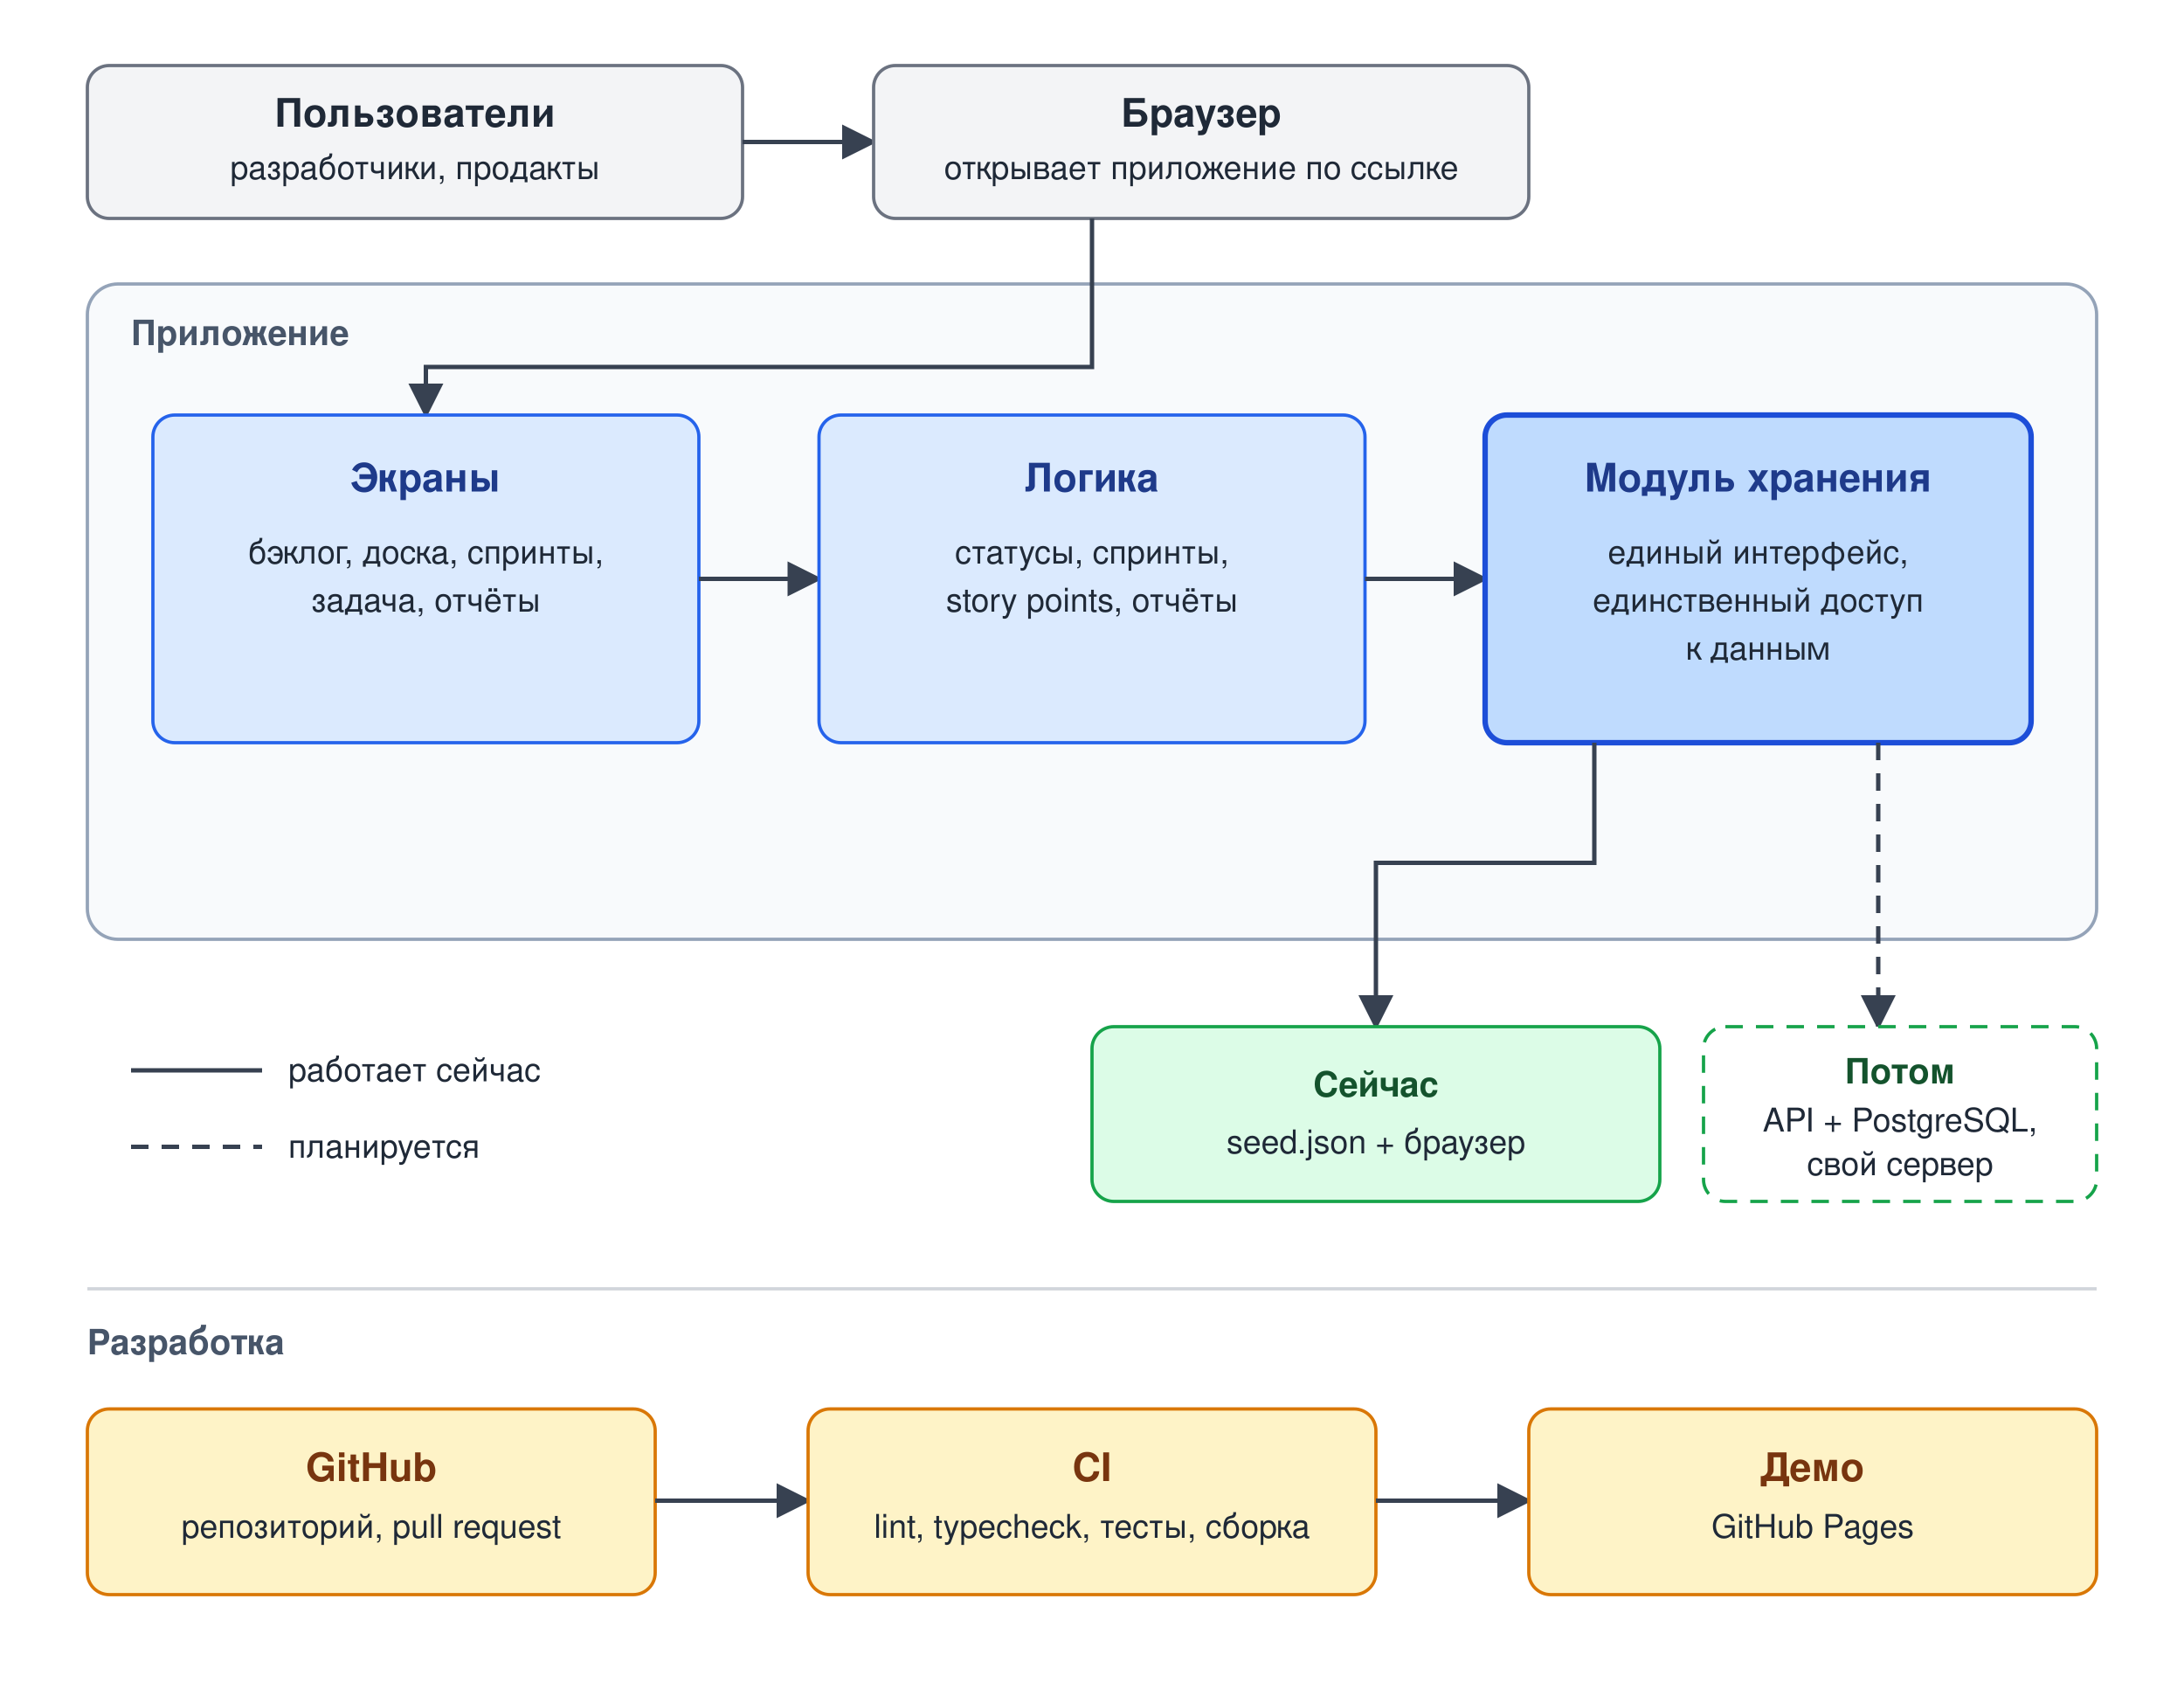
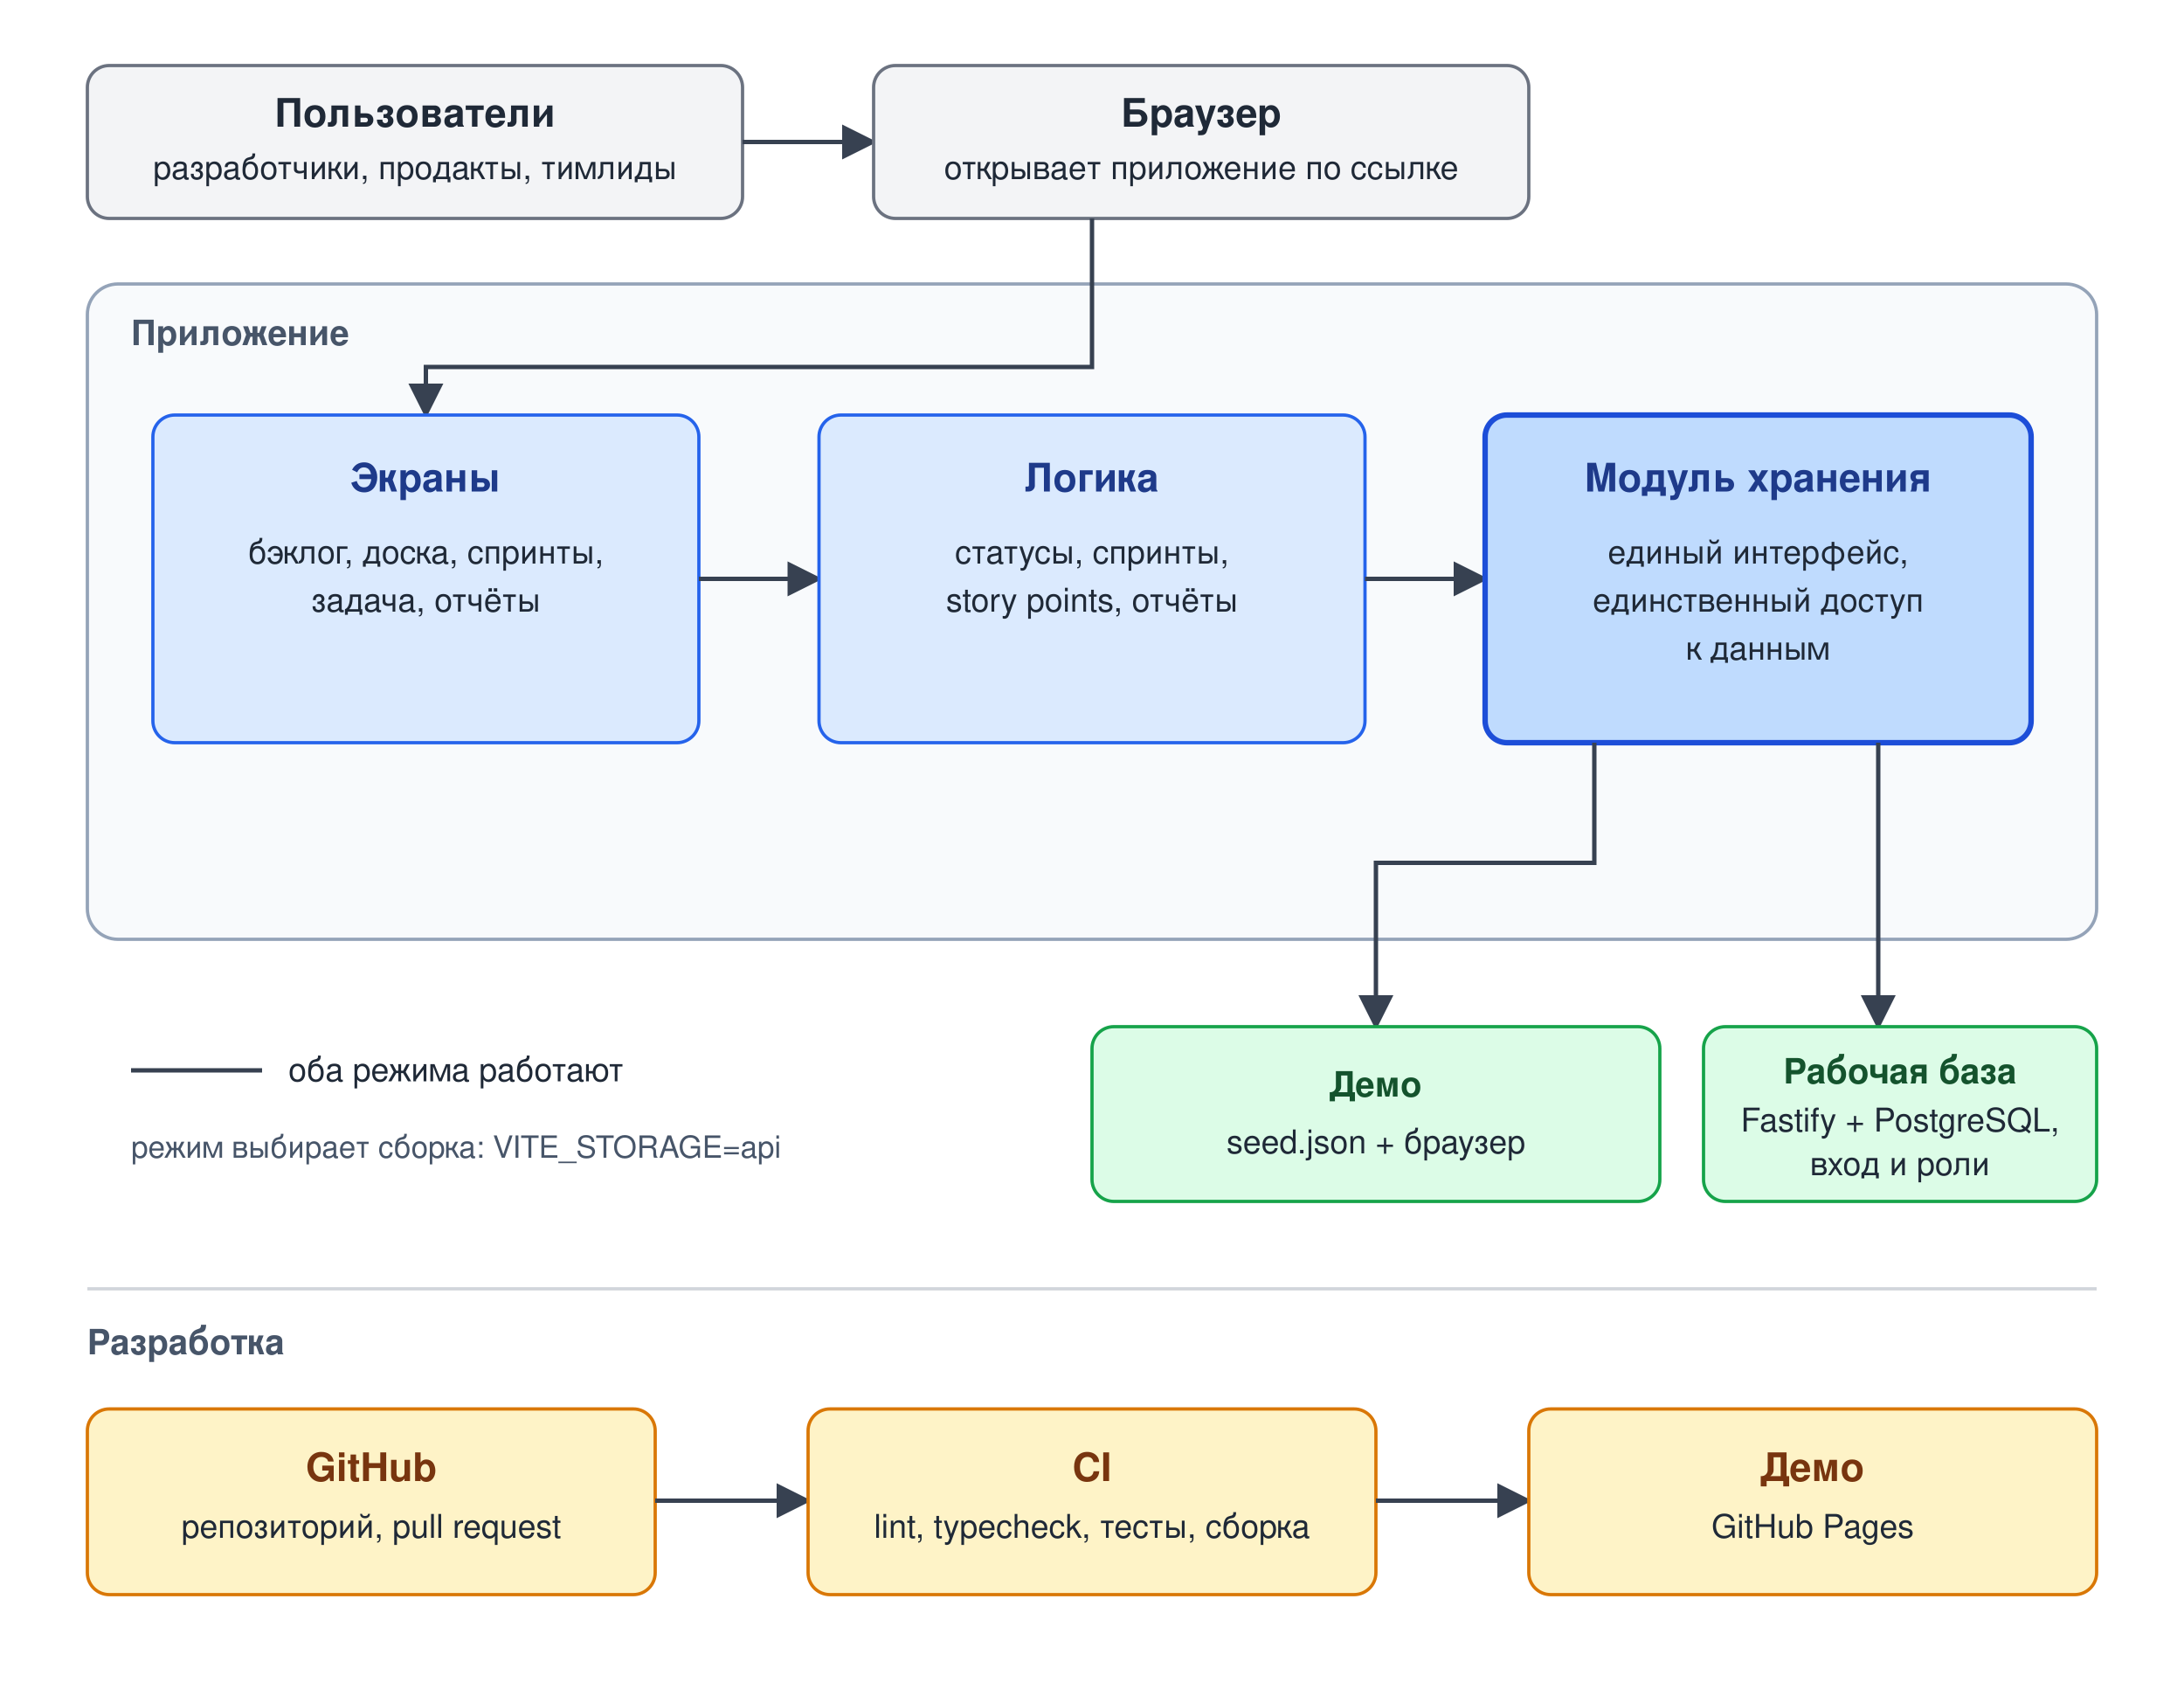
<svg xmlns="http://www.w3.org/2000/svg" width="1000" height="770" viewBox="0 0 1000 770" font-family="Helvetica, Arial, 'Segoe UI', 'DejaVu Sans', sans-serif" role="img" aria-labelledby="t d">
  <defs>
    <marker id="arr" viewBox="0 0 10 10" refX="9" refY="5" markerWidth="8" markerHeight="8" orient="auto-start-reverse">
      <path d="M0 0 L10 5 L0 10 z" fill="#374151" />
    </marker>
  </defs>
  <rect width="1000" height="770" fill="#ffffff" />
  <rect x="40" y="30" width="300" height="70" rx="10" fill="#f3f4f6" stroke="#6b7280" stroke-width="1.5" />
  <text x="190" y="58" text-anchor="middle" font-size="18" font-weight="bold" fill="#1f2937">Пользователи</text>
-   <text x="190" y="82" text-anchor="middle" font-size="15" fill="#1f2937">разработчики, продакты</text>
+   <text x="190" y="82" text-anchor="middle" font-size="15" fill="#1f2937">разработчики, продакты, тимлиды</text>
  <line x1="340" y1="65" x2="400" y2="65" stroke="#374151" stroke-width="2" marker-end="url(#arr)" />
  <rect x="400" y="30" width="300" height="70" rx="10" fill="#f3f4f6" stroke="#6b7280" stroke-width="1.5" />
  <text x="550" y="58" text-anchor="middle" font-size="18" font-weight="bold" fill="#1f2937">Браузер</text>
  <text x="550" y="82" text-anchor="middle" font-size="15" fill="#1f2937">открывает приложение по ссылке</text>
  <rect x="40" y="130" width="920" height="300" rx="14" fill="#f8fafc" stroke="#94a3b8" stroke-width="1.5" />
  <text x="60" y="158" font-size="16" font-weight="bold" fill="#475569">Приложение</text>
  <path d="M500 100 V168 H195 V190" fill="none" stroke="#374151" stroke-width="2" marker-end="url(#arr)" />
  <rect x="70" y="190" width="250" height="150" rx="10" fill="#dbeafe" stroke="#2563eb" stroke-width="1.5" />
  <text x="195" y="225" text-anchor="middle" font-size="18" font-weight="bold" fill="#1e3a8a">Экраны</text>
  <text x="195" y="258" text-anchor="middle" font-size="15" fill="#1f2937">бэклог, доска, спринты,</text>
  <text x="195" y="280" text-anchor="middle" font-size="15" fill="#1f2937">задача, отчёты</text>
  <line x1="320" y1="265" x2="375" y2="265" stroke="#374151" stroke-width="2" marker-end="url(#arr)" />
  <rect x="375" y="190" width="250" height="150" rx="10" fill="#dbeafe" stroke="#2563eb" stroke-width="1.5" />
  <text x="500" y="225" text-anchor="middle" font-size="18" font-weight="bold" fill="#1e3a8a">Логика</text>
  <text x="500" y="258" text-anchor="middle" font-size="15" fill="#1f2937">статусы, спринты,</text>
  <text x="500" y="280" text-anchor="middle" font-size="15" fill="#1f2937">story points, отчёты</text>
  <line x1="625" y1="265" x2="680" y2="265" stroke="#374151" stroke-width="2" marker-end="url(#arr)" />
  <rect x="680" y="190" width="250" height="150" rx="10" fill="#bfdbfe" stroke="#1d4ed8" stroke-width="2.5" />
  <text x="805" y="225" text-anchor="middle" font-size="18" font-weight="bold" fill="#1e3a8a">Модуль хранения</text>
  <text x="805" y="258" text-anchor="middle" font-size="15" fill="#1f2937">единый интерфейс,</text>
  <text x="805" y="280" text-anchor="middle" font-size="15" fill="#1f2937">единственный доступ</text>
  <text x="805" y="302" text-anchor="middle" font-size="15" fill="#1f2937">к данным</text>
  <path d="M730 340 V395 H630 V470" fill="none" stroke="#374151" stroke-width="2" marker-end="url(#arr)" />
-   <path d="M860 340 V470" fill="none" stroke="#374151" stroke-width="2" stroke-dasharray="8 6" marker-end="url(#arr)" />
+   <path d="M860 340 V470" fill="none" stroke="#374151" stroke-width="2" marker-end="url(#arr)" />
  <rect x="500" y="470" width="260" height="80" rx="10" fill="#dcfce7" stroke="#16a34a" stroke-width="1.5" />
-   <text x="630" y="502" text-anchor="middle" font-size="16" font-weight="bold" fill="#14532d">Сейчас</text>
+   <text x="630" y="502" text-anchor="middle" font-size="16" font-weight="bold" fill="#14532d">Демо</text>
  <text x="630" y="528" text-anchor="middle" font-size="15" fill="#1f2937">seed.json + браузер</text>
-   <rect x="780" y="470" width="180" height="80" rx="10" fill="#ffffff" stroke="#16a34a" stroke-width="1.5" stroke-dasharray="8 6" />
-   <text x="870" y="496" text-anchor="middle" font-size="16" font-weight="bold" fill="#14532d">Потом</text>
-   <text x="870" y="518" text-anchor="middle" font-size="15" fill="#1f2937">API + PostgreSQL,</text>
-   <text x="870" y="538" text-anchor="middle" font-size="15" fill="#1f2937">свой сервер</text>
+   <rect x="780" y="470" width="180" height="80" rx="10" fill="#dcfce7" stroke="#16a34a" stroke-width="1.5" />
+   <text x="870" y="496" text-anchor="middle" font-size="16" font-weight="bold" fill="#14532d">Рабочая база</text>
+   <text x="870" y="518" text-anchor="middle" font-size="15" fill="#1f2937">Fastify + PostgreSQL,</text>
+   <text x="870" y="538" text-anchor="middle" font-size="15" fill="#1f2937">вход и роли</text>
  <line x1="60" y1="490" x2="120" y2="490" stroke="#374151" stroke-width="2" />
-   <text x="132" y="495" font-size="15" fill="#1f2937">работает сейчас</text>
-   <line x1="60" y1="525" x2="120" y2="525" stroke="#374151" stroke-width="2" stroke-dasharray="8 6" />
-   <text x="132" y="530" font-size="15" fill="#1f2937">планируется</text>
+   <text x="132" y="495" font-size="15" fill="#1f2937">оба режима работают</text>
+   <text x="60" y="530" font-size="14" fill="#475569">режим выбирает сборка: VITE_STORAGE=api</text>
  <line x1="40" y1="590" x2="960" y2="590" stroke="#d1d5db" stroke-width="1.5" />
  <text x="40" y="620" font-size="16" font-weight="bold" fill="#475569">Разработка</text>
  <rect x="40" y="645" width="260" height="85" rx="10" fill="#fef3c7" stroke="#d97706" stroke-width="1.5" />
  <text x="170" y="678" text-anchor="middle" font-size="18" font-weight="bold" fill="#78350f">GitHub</text>
  <text x="170" y="704" text-anchor="middle" font-size="15" fill="#1f2937">репозиторий, pull request</text>
  <line x1="300" y1="687" x2="370" y2="687" stroke="#374151" stroke-width="2" marker-end="url(#arr)" />
  <rect x="370" y="645" width="260" height="85" rx="10" fill="#fef3c7" stroke="#d97706" stroke-width="1.5" />
  <text x="500" y="678" text-anchor="middle" font-size="18" font-weight="bold" fill="#78350f">CI</text>
  <text x="500" y="704" text-anchor="middle" font-size="15" fill="#1f2937">lint, typecheck, тесты, сборка</text>
  <line x1="630" y1="687" x2="700" y2="687" stroke="#374151" stroke-width="2" marker-end="url(#arr)" />
  <rect x="700" y="645" width="260" height="85" rx="10" fill="#fef3c7" stroke="#d97706" stroke-width="1.5" />
  <text x="830" y="678" text-anchor="middle" font-size="18" font-weight="bold" fill="#78350f">Демо</text>
  <text x="830" y="704" text-anchor="middle" font-size="15" fill="#1f2937">GitHub Pages</text>
</svg>
